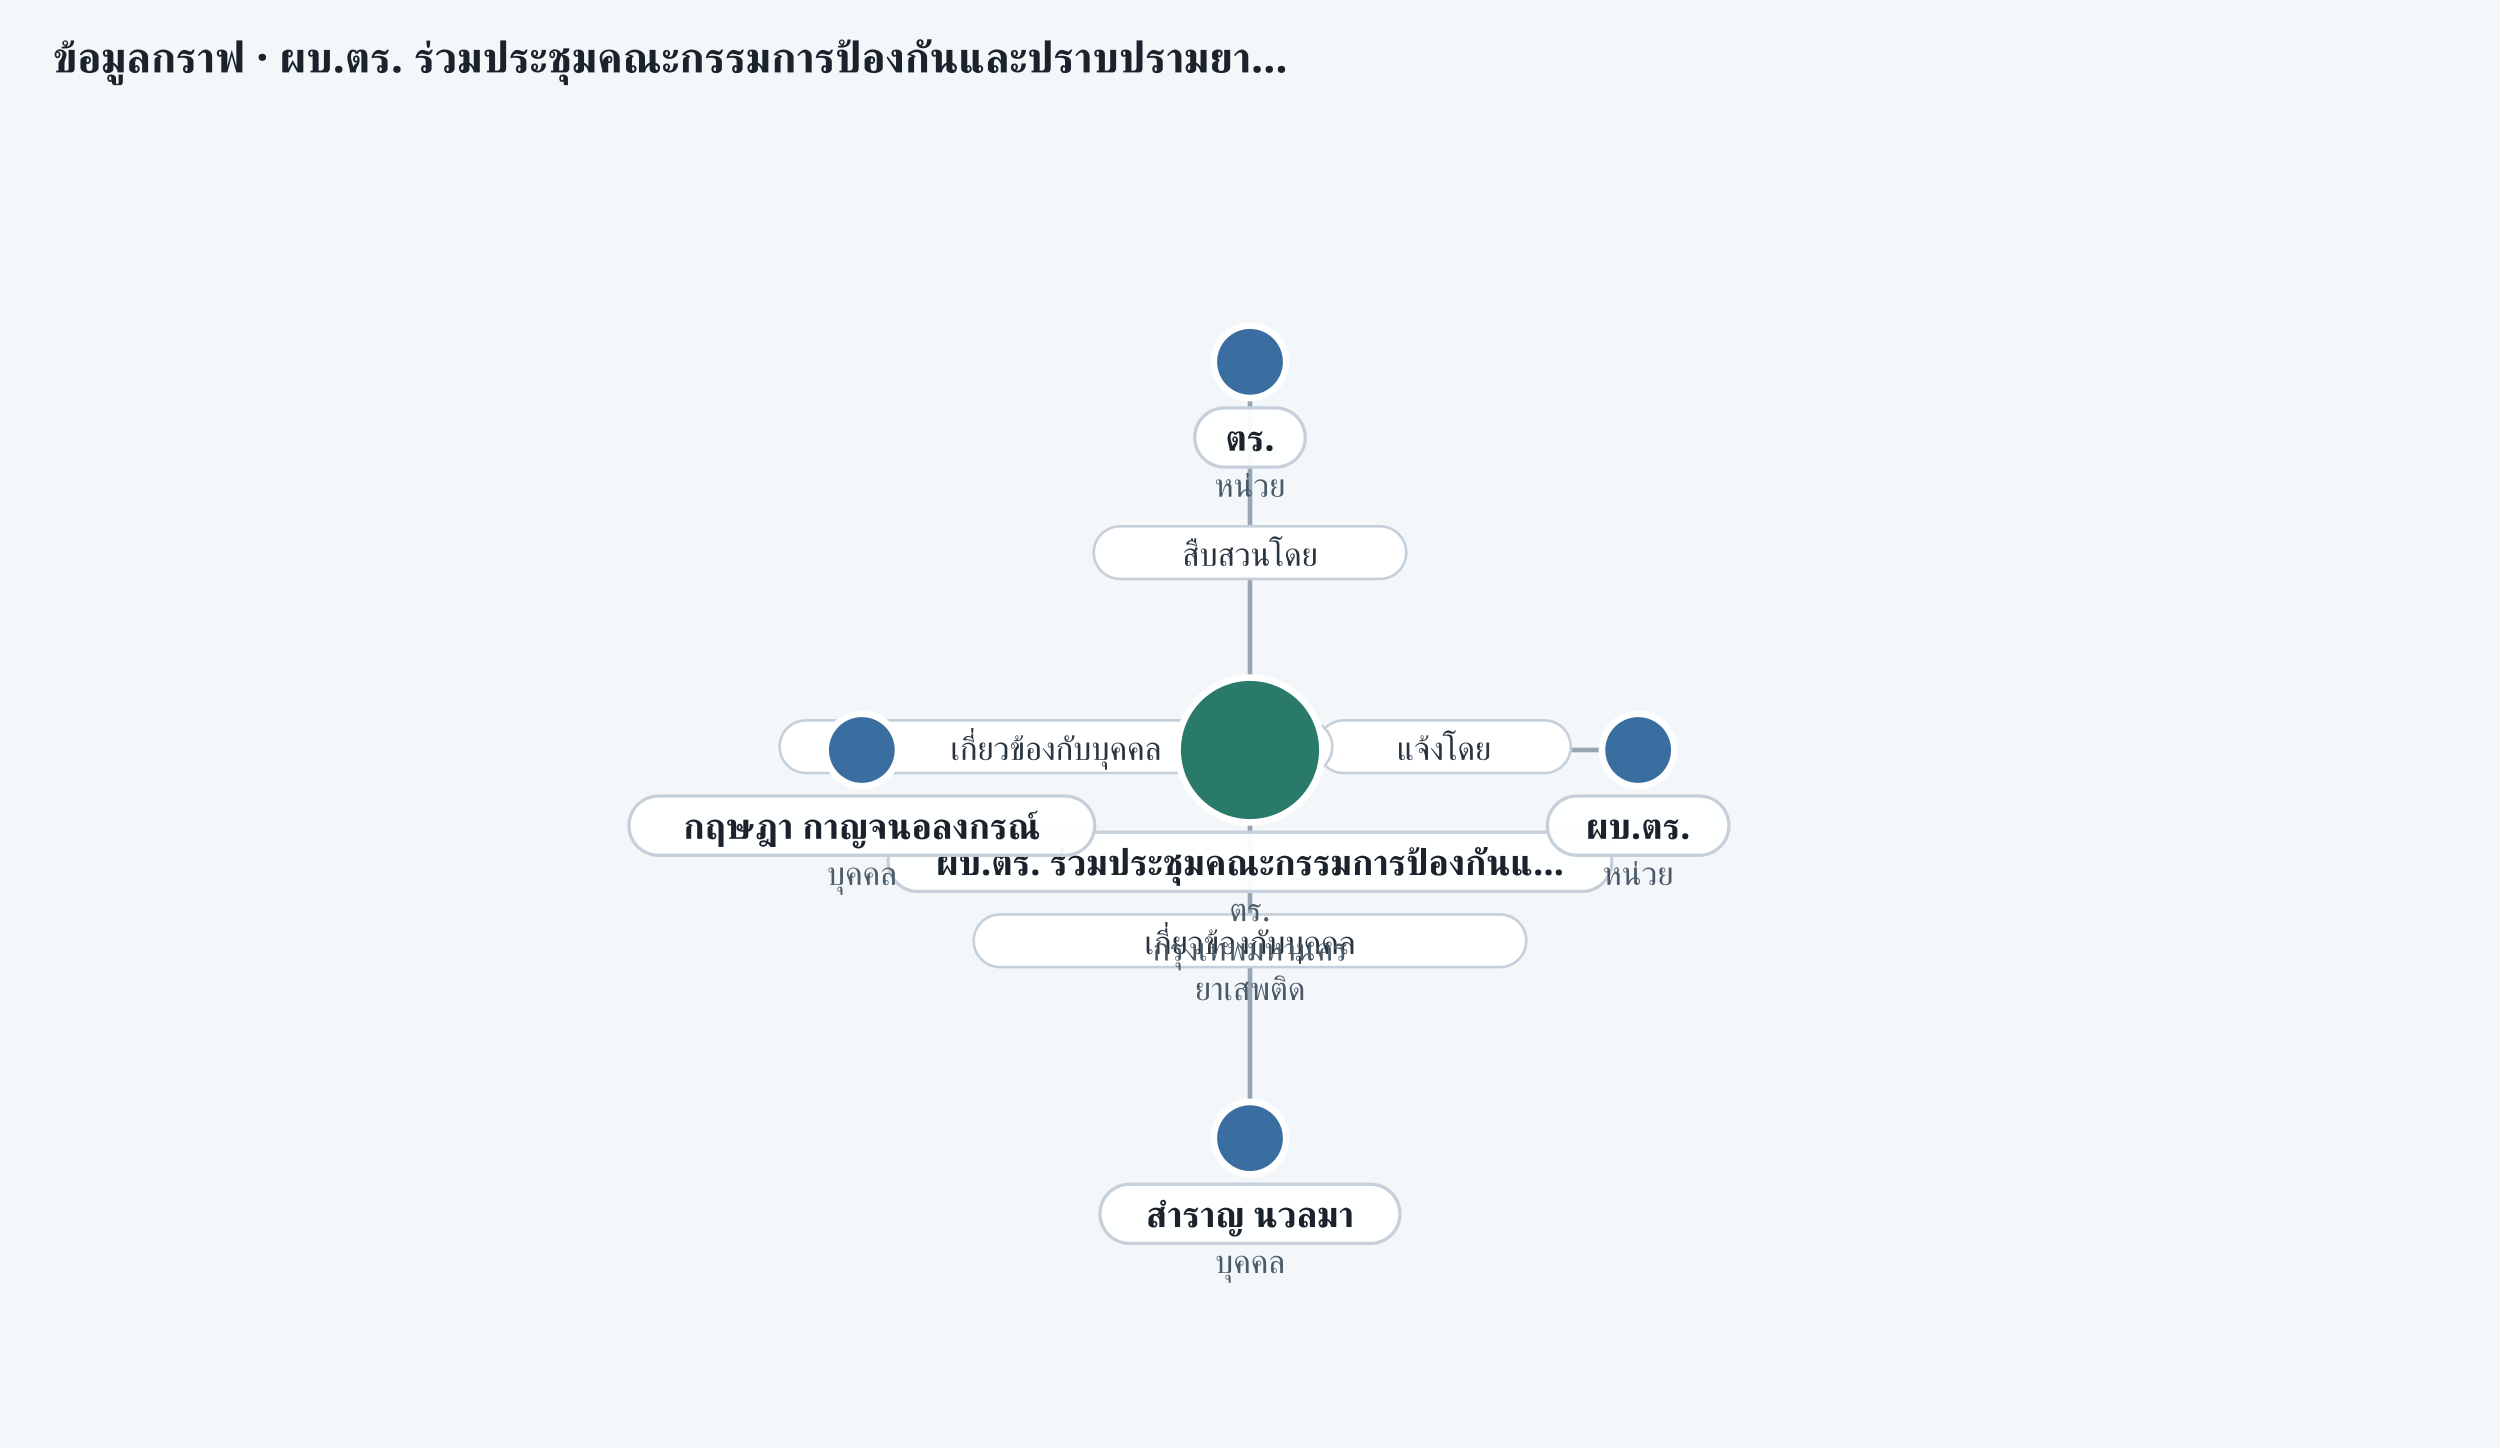
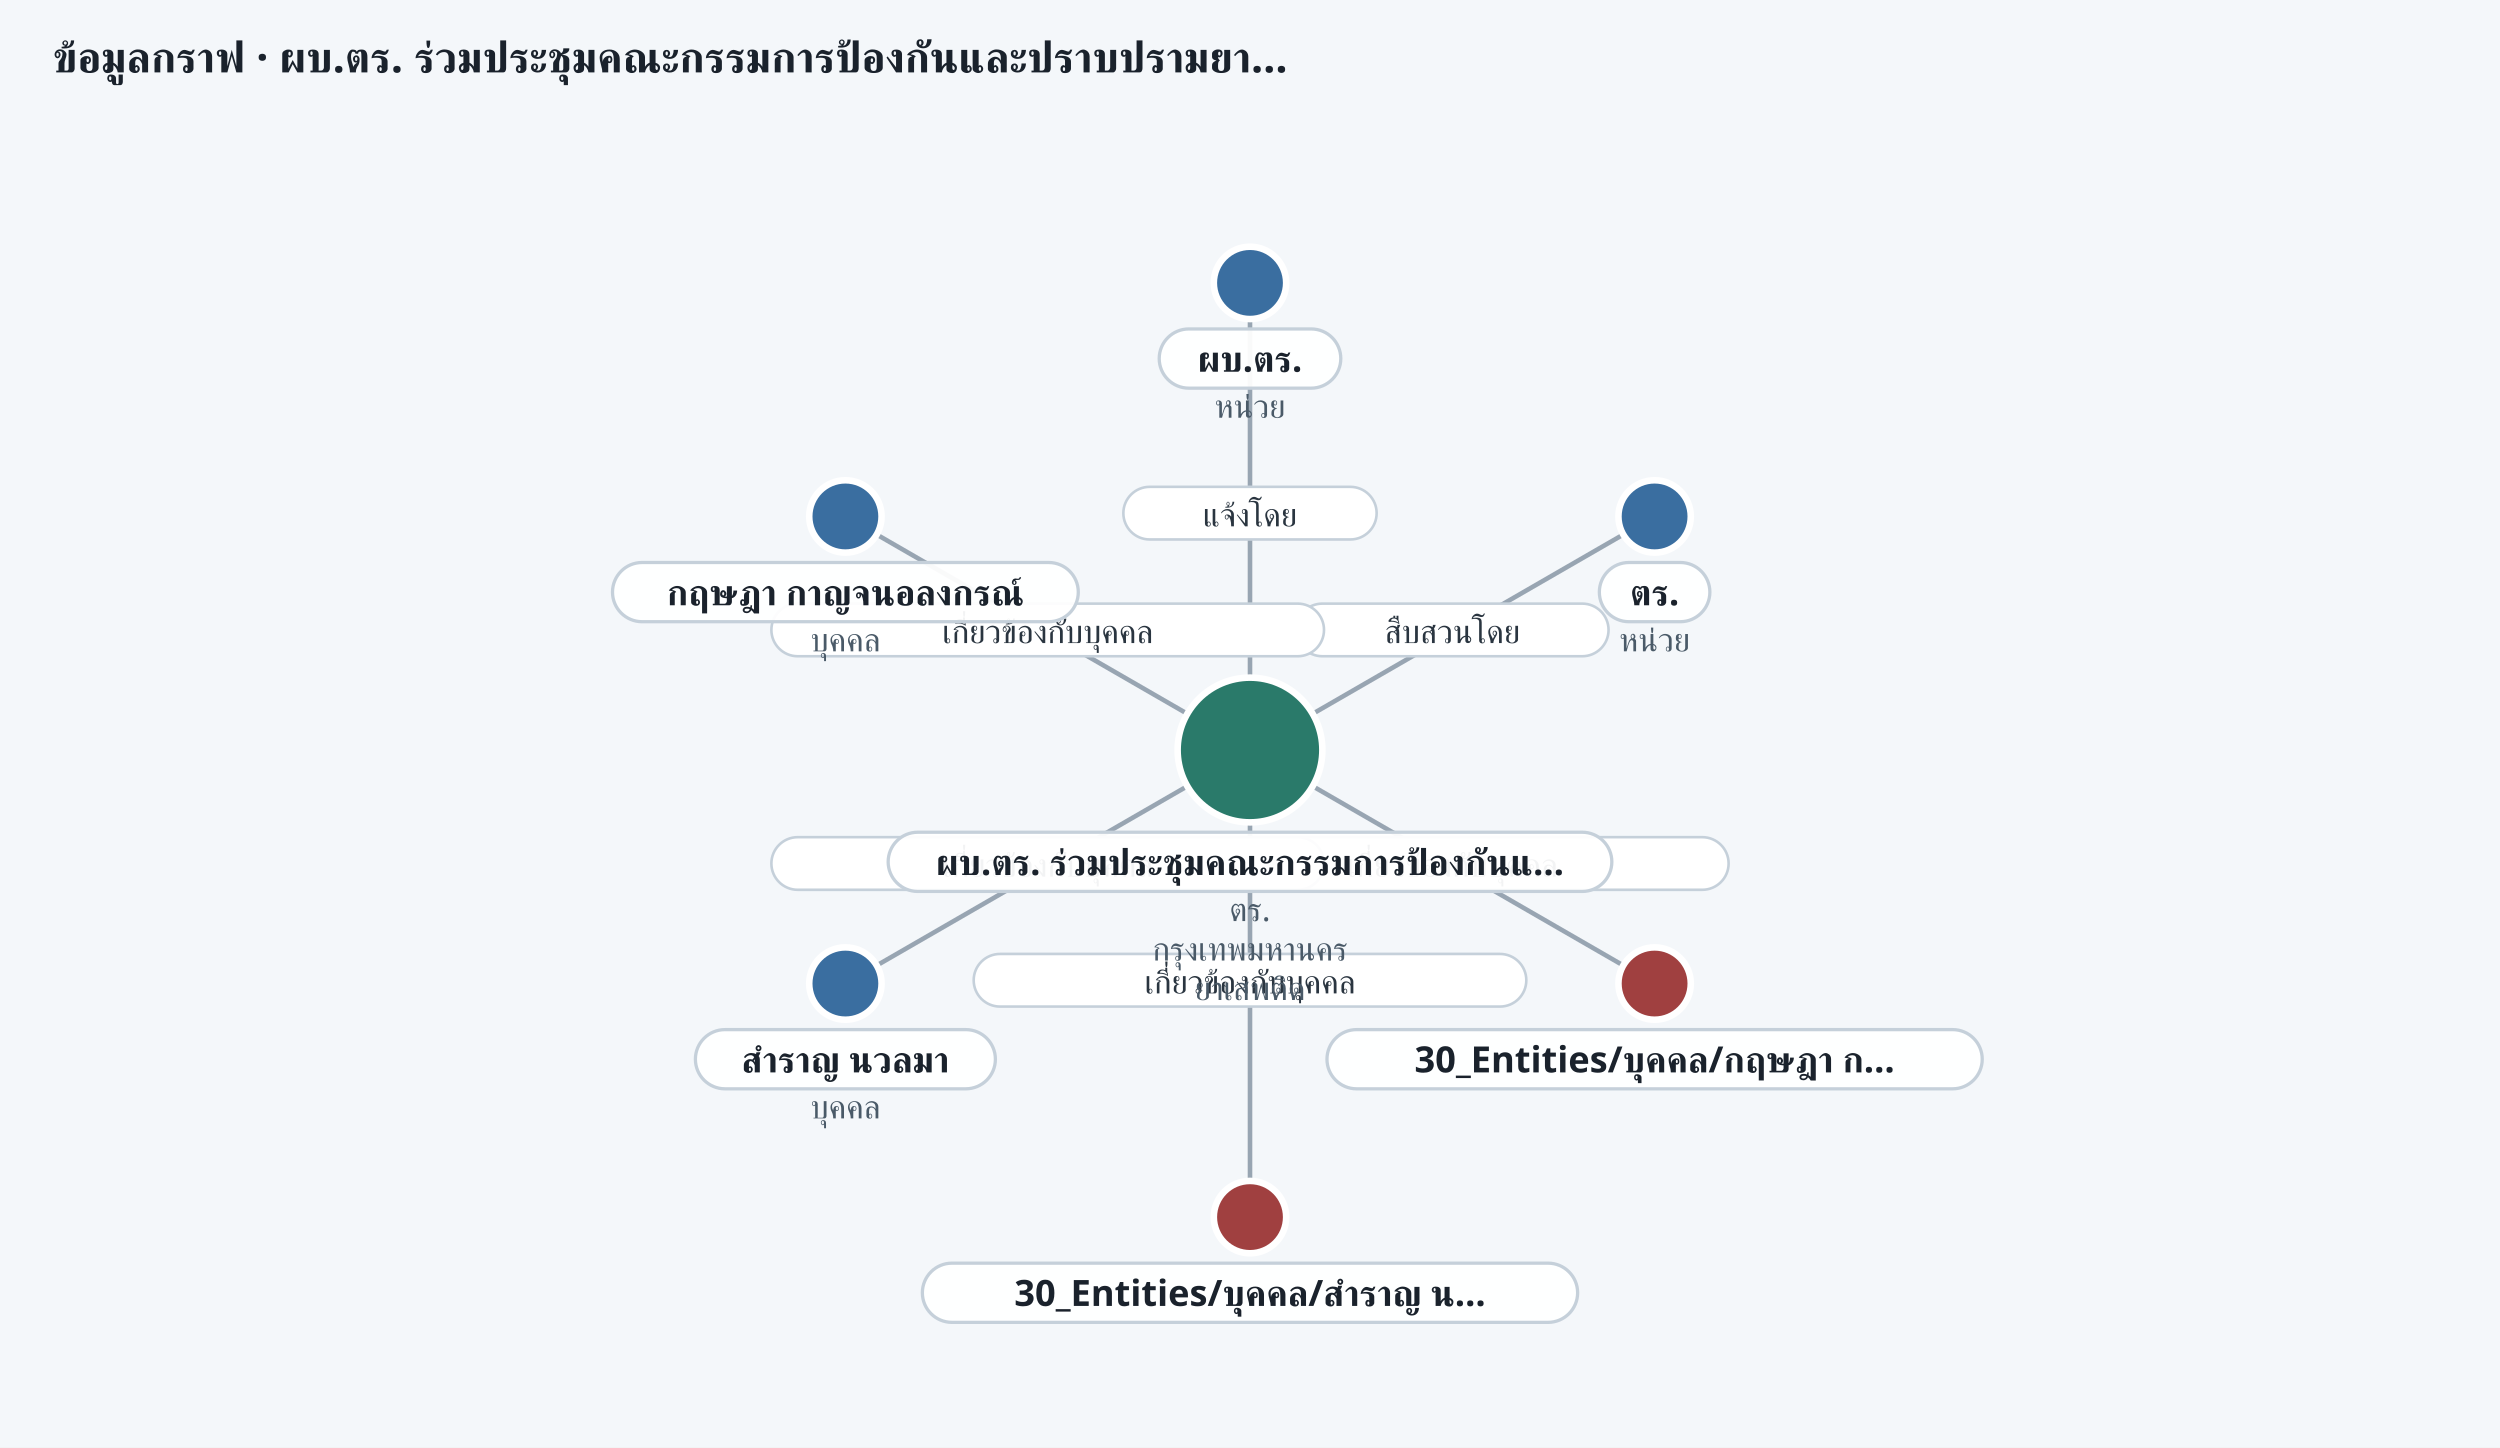
<svg xmlns="http://www.w3.org/2000/svg" width="760" height="440" viewBox="0 0 760 440" role="img" aria-label="ego graph 20261023-drug-06">
  <rect width="100%" height="100%" fill="#f4f7fa" />
  <text x="16" y="22" font-size="13" font-weight="700" fill="#1a222c" font-family="Sarabun, Anuphan, sans-serif">ข้อมูลกราฟ · ผบ.ตร. ร่วมประชุมคณะกรรมการป้องกันและปราบปรามยา…</text>
-   <line x1="380.0" y1="228.0" x2="380.0" y2="110.0" stroke="#7a8a9a" stroke-width="1.4" opacity="0.75" />
-   <rect x="332.5" y="160.0" width="95.0" height="16" rx="8" fill="#fff" stroke="#c5d0da" stroke-width="0.8" />
-   <text x="380.0" y="172.0" text-anchor="middle" font-size="10" fill="#2a3540" font-family="Sarabun, Anuphan, sans-serif">สืบสวนโดย</text>
-   <line x1="380.0" y1="228.0" x2="498.0" y2="228.0" stroke="#7a8a9a" stroke-width="1.4" opacity="0.75" />
-   <rect x="400.5" y="219.0" width="77.0" height="16" rx="8" fill="#fff" stroke="#c5d0da" stroke-width="0.8" />
-   <text x="439.0" y="231.0" text-anchor="middle" font-size="10" fill="#2a3540" font-family="Sarabun, Anuphan, sans-serif">แจ้งโดย</text>
-   <line x1="380.0" y1="228.0" x2="380.0" y2="346.0" stroke="#7a8a9a" stroke-width="1.4" opacity="0.75" />
-   <rect x="296.0" y="278.0" width="168.0" height="16" rx="8" fill="#fff" stroke="#c5d0da" stroke-width="0.8" />
-   <text x="380.0" y="290.0" text-anchor="middle" font-size="10" fill="#2a3540" font-family="Sarabun, Anuphan, sans-serif">เกี่ยวข้องกับบุคคล</text>
-   <line x1="380.0" y1="228.0" x2="262.0" y2="228.0" stroke="#7a8a9a" stroke-width="1.4" opacity="0.75" />
-   <rect x="237.0" y="219.0" width="168.0" height="16" rx="8" fill="#fff" stroke="#c5d0da" stroke-width="0.8" />
-   <text x="321.0" y="231.0" text-anchor="middle" font-size="10" fill="#2a3540" font-family="Sarabun, Anuphan, sans-serif">เกี่ยวข้องกับบุคคล</text>
+   <line x1="380.0" y1="228.0" x2="380.0" y2="86.0" stroke="#7a8a9a" stroke-width="1.4" opacity="0.75" />
+   <rect x="341.5" y="148.0" width="77.0" height="16" rx="8" fill="#fff" stroke="#c5d0da" stroke-width="0.8" />
+   <text x="380.0" y="160.0" text-anchor="middle" font-size="10" fill="#2a3540" font-family="Sarabun, Anuphan, sans-serif">แจ้งโดย</text>
+   <line x1="380.0" y1="228.0" x2="503.0" y2="157.0" stroke="#7a8a9a" stroke-width="1.4" opacity="0.75" />
+   <rect x="394.0" y="183.5" width="95.0" height="16" rx="8" fill="#fff" stroke="#c5d0da" stroke-width="0.8" />
+   <text x="441.5" y="195.5" text-anchor="middle" font-size="10" fill="#2a3540" font-family="Sarabun, Anuphan, sans-serif">สืบสวนโดย</text>
+   <line x1="380.0" y1="228.0" x2="503.0" y2="299.0" stroke="#7a8a9a" stroke-width="1.4" opacity="0.75" />
+   <rect x="357.5" y="254.5" width="168.0" height="16" rx="8" fill="#fff" stroke="#c5d0da" stroke-width="0.8" />
+   <text x="441.5" y="266.5" text-anchor="middle" font-size="10" fill="#2a3540" font-family="Sarabun, Anuphan, sans-serif">เกี่ยวข้องกับบุคคล</text>
+   <line x1="380.0" y1="228.0" x2="380.0" y2="370.0" stroke="#7a8a9a" stroke-width="1.4" opacity="0.75" />
+   <rect x="296.0" y="290.0" width="168.0" height="16" rx="8" fill="#fff" stroke="#c5d0da" stroke-width="0.8" />
+   <text x="380.0" y="302.0" text-anchor="middle" font-size="10" fill="#2a3540" font-family="Sarabun, Anuphan, sans-serif">เกี่ยวข้องกับบุคคล</text>
+   <line x1="380.0" y1="228.0" x2="257.0" y2="299.0" stroke="#7a8a9a" stroke-width="1.4" opacity="0.75" />
+   <rect x="234.5" y="254.5" width="168.0" height="16" rx="8" fill="#fff" stroke="#c5d0da" stroke-width="0.8" />
+   <text x="318.5" y="266.5" text-anchor="middle" font-size="10" fill="#2a3540" font-family="Sarabun, Anuphan, sans-serif">เกี่ยวข้องกับบุคคล</text>
+   <line x1="380.0" y1="228.0" x2="257.0" y2="157.0" stroke="#7a8a9a" stroke-width="1.4" opacity="0.75" />
+   <rect x="234.5" y="183.5" width="168.0" height="16" rx="8" fill="#fff" stroke="#c5d0da" stroke-width="0.8" />
+   <text x="318.5" y="195.5" text-anchor="middle" font-size="10" fill="#2a3540" font-family="Sarabun, Anuphan, sans-serif">เกี่ยวข้องกับบุคคล</text>
  <circle cx="380.0" cy="228.0" r="22" fill="#2a7a6a" stroke="#fff" stroke-width="2" />
  <rect x="270.0" y="253.0" width="220.0" height="18" rx="9" fill="rgba(255,255,255,0.94)" stroke="#c5d0da" />
  <text x="380.0" y="266.0" text-anchor="middle" font-size="11" font-weight="600" fill="#1a222c" font-family="Sarabun, Anuphan, sans-serif">ผบ.ตร. ร่วมประชุมคณะกรรมการป้องกันแ…</text>
  <text x="380.0" y="280.0" text-anchor="middle" font-size="10" fill="#4a5a68" font-family="Sarabun, Anuphan, sans-serif">ตร.</text>
  <text x="380.0" y="292.0" text-anchor="middle" font-size="10" fill="#4a5a68" font-family="Sarabun, Anuphan, sans-serif">กรุงเทพมหานคร</text>
  <text x="380.0" y="304.0" text-anchor="middle" font-size="10" fill="#4a5a68" font-family="Sarabun, Anuphan, sans-serif">ยาเสพติด</text>
-   <circle cx="380.0" cy="110.0" r="11" fill="#3a6ea0" stroke="#fff" stroke-width="2" />
-   <rect x="363.2" y="124.0" width="33.6" height="18" rx="9" fill="rgba(255,255,255,0.94)" stroke="#c5d0da" />
-   <text x="380.0" y="137.0" text-anchor="middle" font-size="11" font-weight="600" fill="#1a222c" font-family="Sarabun, Anuphan, sans-serif">ตร.</text>
-   <text x="380.0" y="151.0" text-anchor="middle" font-size="10" fill="#4a5a68" font-family="Sarabun, Anuphan, sans-serif">หน่วย</text>
-   <circle cx="498.0" cy="228.0" r="11" fill="#3a6ea0" stroke="#fff" stroke-width="2" />
-   <rect x="470.4" y="242.0" width="55.2" height="18" rx="9" fill="rgba(255,255,255,0.94)" stroke="#c5d0da" />
-   <text x="498.0" y="255.0" text-anchor="middle" font-size="11" font-weight="600" fill="#1a222c" font-family="Sarabun, Anuphan, sans-serif">ผบ.ตร.</text>
-   <text x="498.0" y="269.0" text-anchor="middle" font-size="10" fill="#4a5a68" font-family="Sarabun, Anuphan, sans-serif">หน่วย</text>
-   <circle cx="380.0" cy="346.0" r="11" fill="#3a6ea0" stroke="#fff" stroke-width="2" />
-   <rect x="334.4" y="360.0" width="91.2" height="18" rx="9" fill="rgba(255,255,255,0.94)" stroke="#c5d0da" />
-   <text x="380.0" y="373.0" text-anchor="middle" font-size="11" font-weight="600" fill="#1a222c" font-family="Sarabun, Anuphan, sans-serif">สำราญ นวลมา</text>
-   <text x="380.0" y="387.0" text-anchor="middle" font-size="10" fill="#4a5a68" font-family="Sarabun, Anuphan, sans-serif">บุคคล</text>
-   <circle cx="262.0" cy="228.0" r="11" fill="#3a6ea0" stroke="#fff" stroke-width="2" />
-   <rect x="191.2" y="242.0" width="141.6" height="18" rx="9" fill="rgba(255,255,255,0.94)" stroke="#c5d0da" />
-   <text x="262.0" y="255.0" text-anchor="middle" font-size="11" font-weight="600" fill="#1a222c" font-family="Sarabun, Anuphan, sans-serif">กฤษฎา กาญจนอลงกรณ์</text>
-   <text x="262.0" y="269.0" text-anchor="middle" font-size="10" fill="#4a5a68" font-family="Sarabun, Anuphan, sans-serif">บุคคล</text>
+   <circle cx="380.0" cy="86.0" r="11" fill="#3a6ea0" stroke="#fff" stroke-width="2" />
+   <rect x="352.4" y="100.0" width="55.2" height="18" rx="9" fill="rgba(255,255,255,0.94)" stroke="#c5d0da" />
+   <text x="380.0" y="113.0" text-anchor="middle" font-size="11" font-weight="600" fill="#1a222c" font-family="Sarabun, Anuphan, sans-serif">ผบ.ตร.</text>
+   <text x="380.0" y="127.0" text-anchor="middle" font-size="10" fill="#4a5a68" font-family="Sarabun, Anuphan, sans-serif">หน่วย</text>
+   <circle cx="503.0" cy="157.0" r="11" fill="#3a6ea0" stroke="#fff" stroke-width="2" />
+   <rect x="486.2" y="171.0" width="33.6" height="18" rx="9" fill="rgba(255,255,255,0.94)" stroke="#c5d0da" />
+   <text x="503.0" y="184.0" text-anchor="middle" font-size="11" font-weight="600" fill="#1a222c" font-family="Sarabun, Anuphan, sans-serif">ตร.</text>
+   <text x="503.0" y="198.0" text-anchor="middle" font-size="10" fill="#4a5a68" font-family="Sarabun, Anuphan, sans-serif">หน่วย</text>
+   <circle cx="503.0" cy="299.0" r="11" fill="#a04040" stroke="#fff" stroke-width="2" />
+   <rect x="403.4" y="313.0" width="199.2" height="18" rx="9" fill="rgba(255,255,255,0.94)" stroke="#c5d0da" />
+   <text x="503.0" y="326.0" text-anchor="middle" font-size="11" font-weight="600" fill="#1a222c" font-family="Sarabun, Anuphan, sans-serif">30_Entities/บุคคล/กฤษฎา ก…</text>
+   <circle cx="380.0" cy="370.0" r="11" fill="#a04040" stroke="#fff" stroke-width="2" />
+   <rect x="280.4" y="384.0" width="199.2" height="18" rx="9" fill="rgba(255,255,255,0.94)" stroke="#c5d0da" />
+   <text x="380.0" y="397.0" text-anchor="middle" font-size="11" font-weight="600" fill="#1a222c" font-family="Sarabun, Anuphan, sans-serif">30_Entities/บุคคล/สำราญ น…</text>
+   <circle cx="257.0" cy="299.0" r="11" fill="#3a6ea0" stroke="#fff" stroke-width="2" />
+   <rect x="211.4" y="313.0" width="91.2" height="18" rx="9" fill="rgba(255,255,255,0.94)" stroke="#c5d0da" />
+   <text x="257.0" y="326.0" text-anchor="middle" font-size="11" font-weight="600" fill="#1a222c" font-family="Sarabun, Anuphan, sans-serif">สำราญ นวลมา</text>
+   <text x="257.0" y="340.0" text-anchor="middle" font-size="10" fill="#4a5a68" font-family="Sarabun, Anuphan, sans-serif">บุคคล</text>
+   <circle cx="257.0" cy="157.0" r="11" fill="#3a6ea0" stroke="#fff" stroke-width="2" />
+   <rect x="186.2" y="171.0" width="141.6" height="18" rx="9" fill="rgba(255,255,255,0.94)" stroke="#c5d0da" />
+   <text x="257.0" y="184.0" text-anchor="middle" font-size="11" font-weight="600" fill="#1a222c" font-family="Sarabun, Anuphan, sans-serif">กฤษฎา กาญจนอลงกรณ์</text>
+   <text x="257.0" y="198.0" text-anchor="middle" font-size="10" fill="#4a5a68" font-family="Sarabun, Anuphan, sans-serif">บุคคล</text>
</svg>
